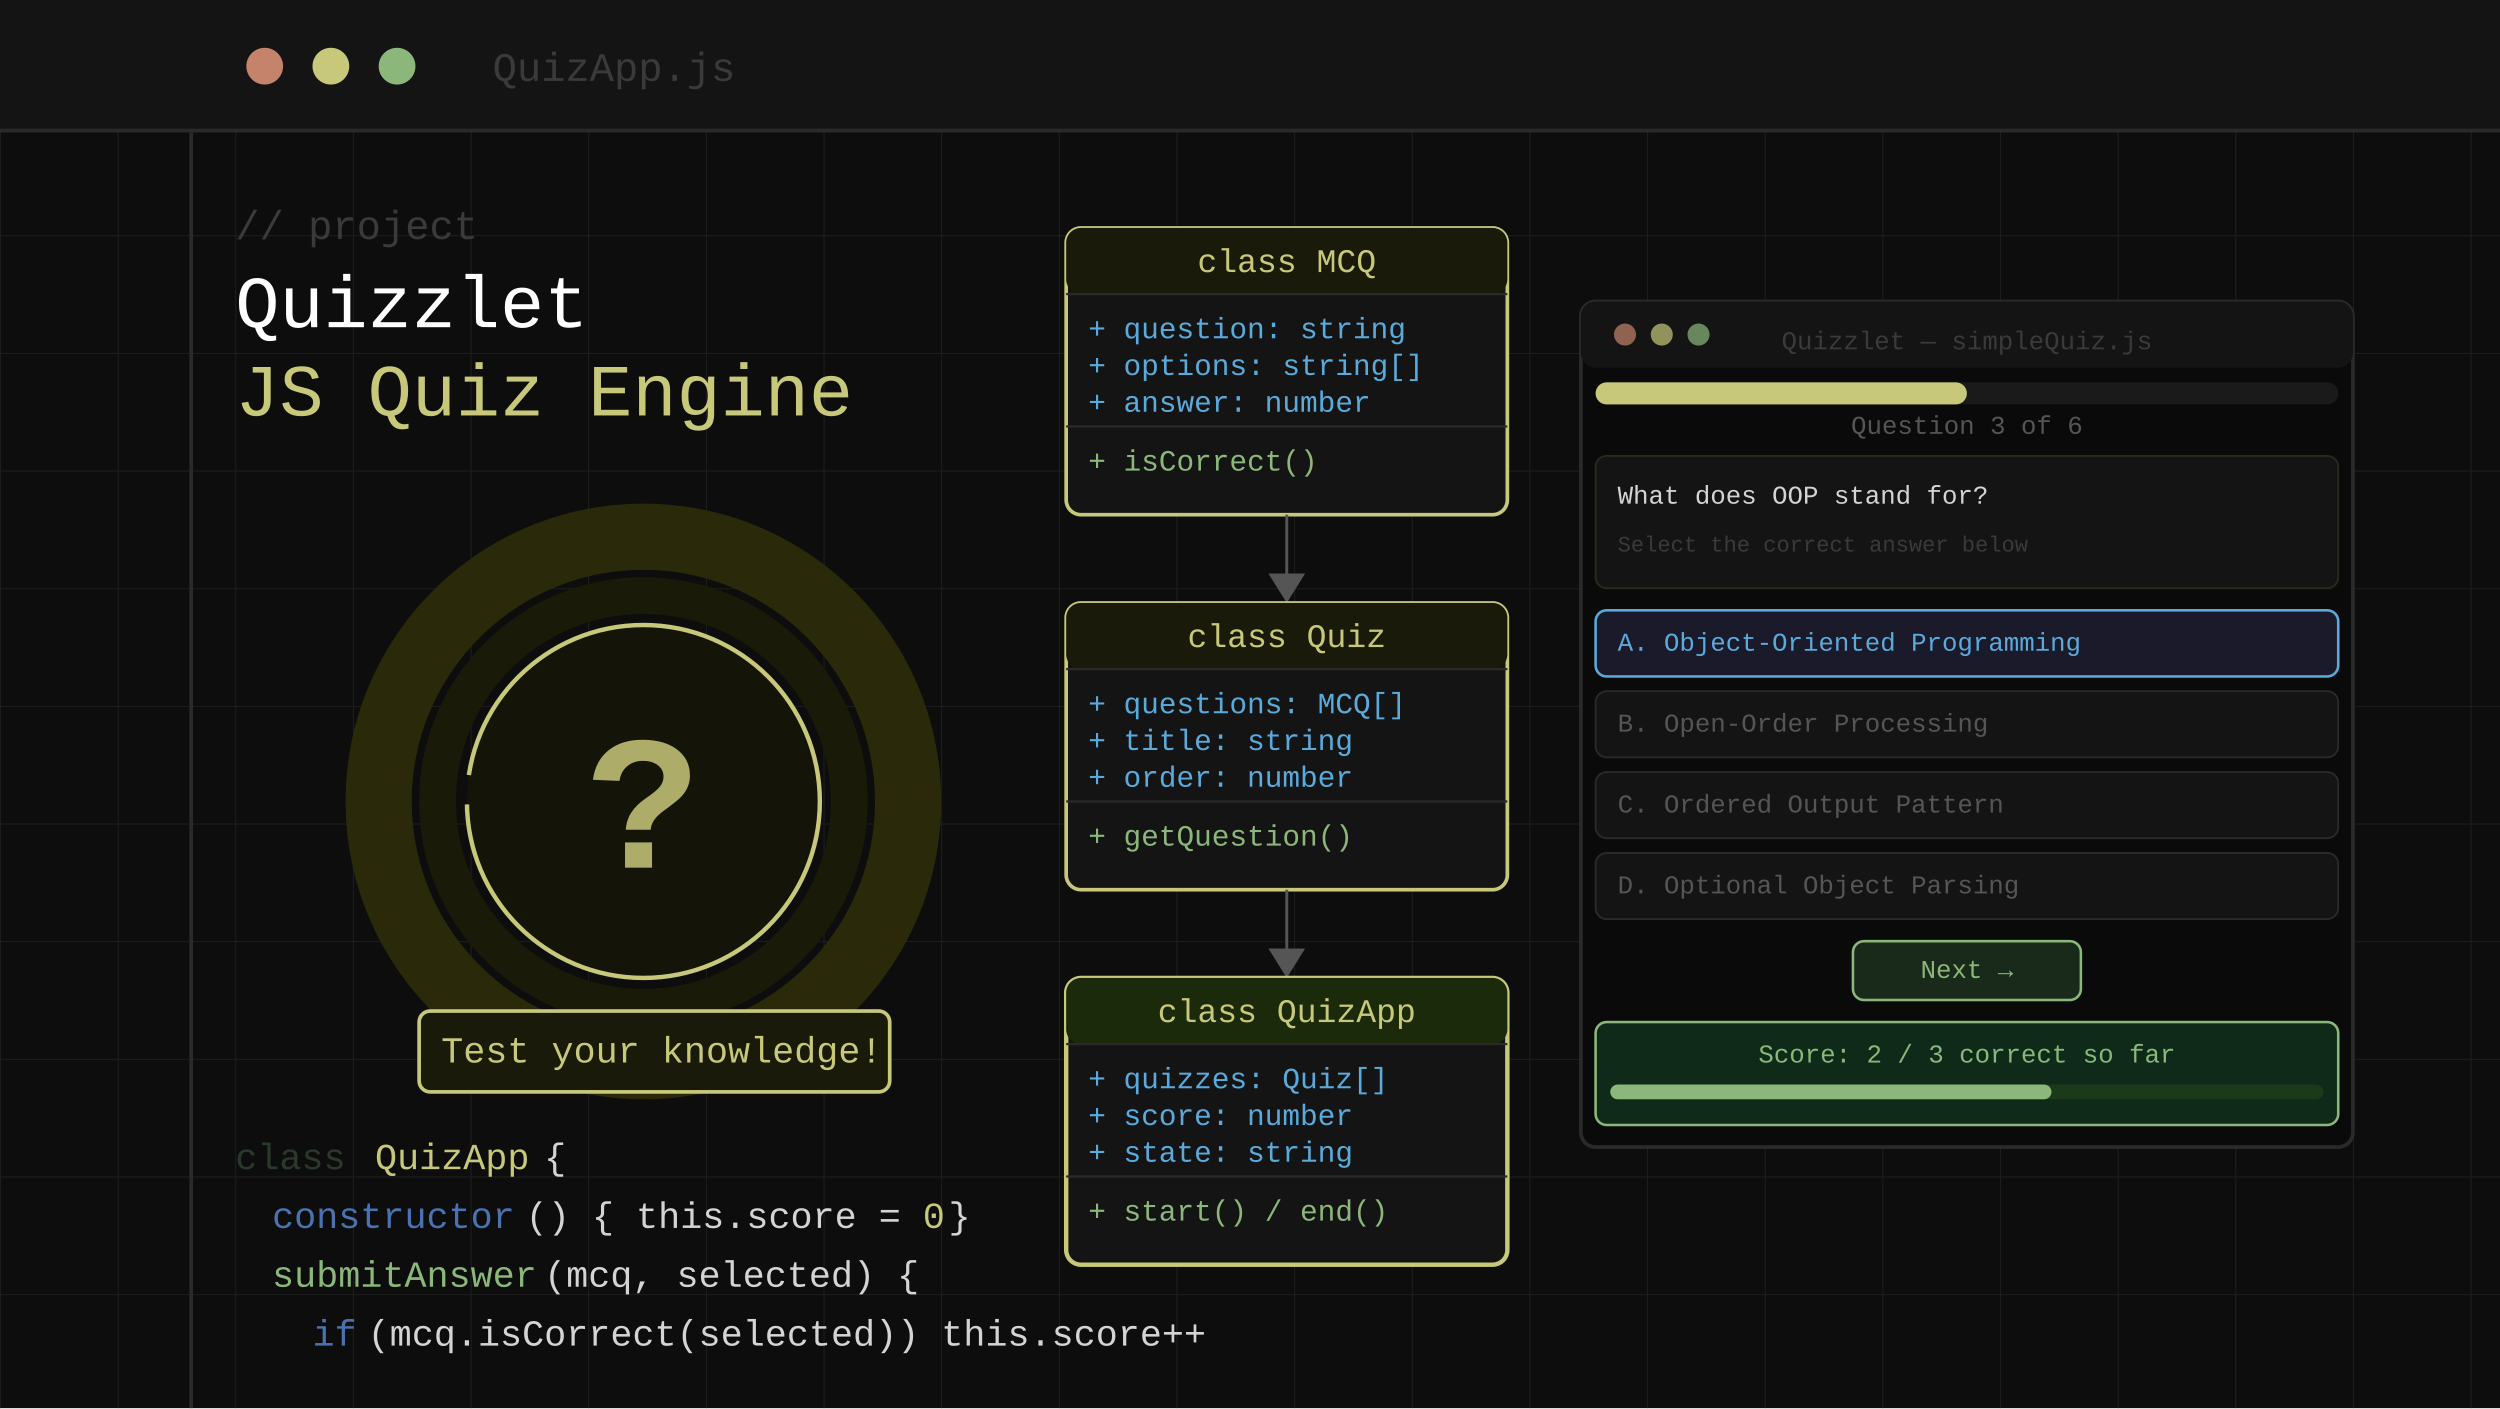
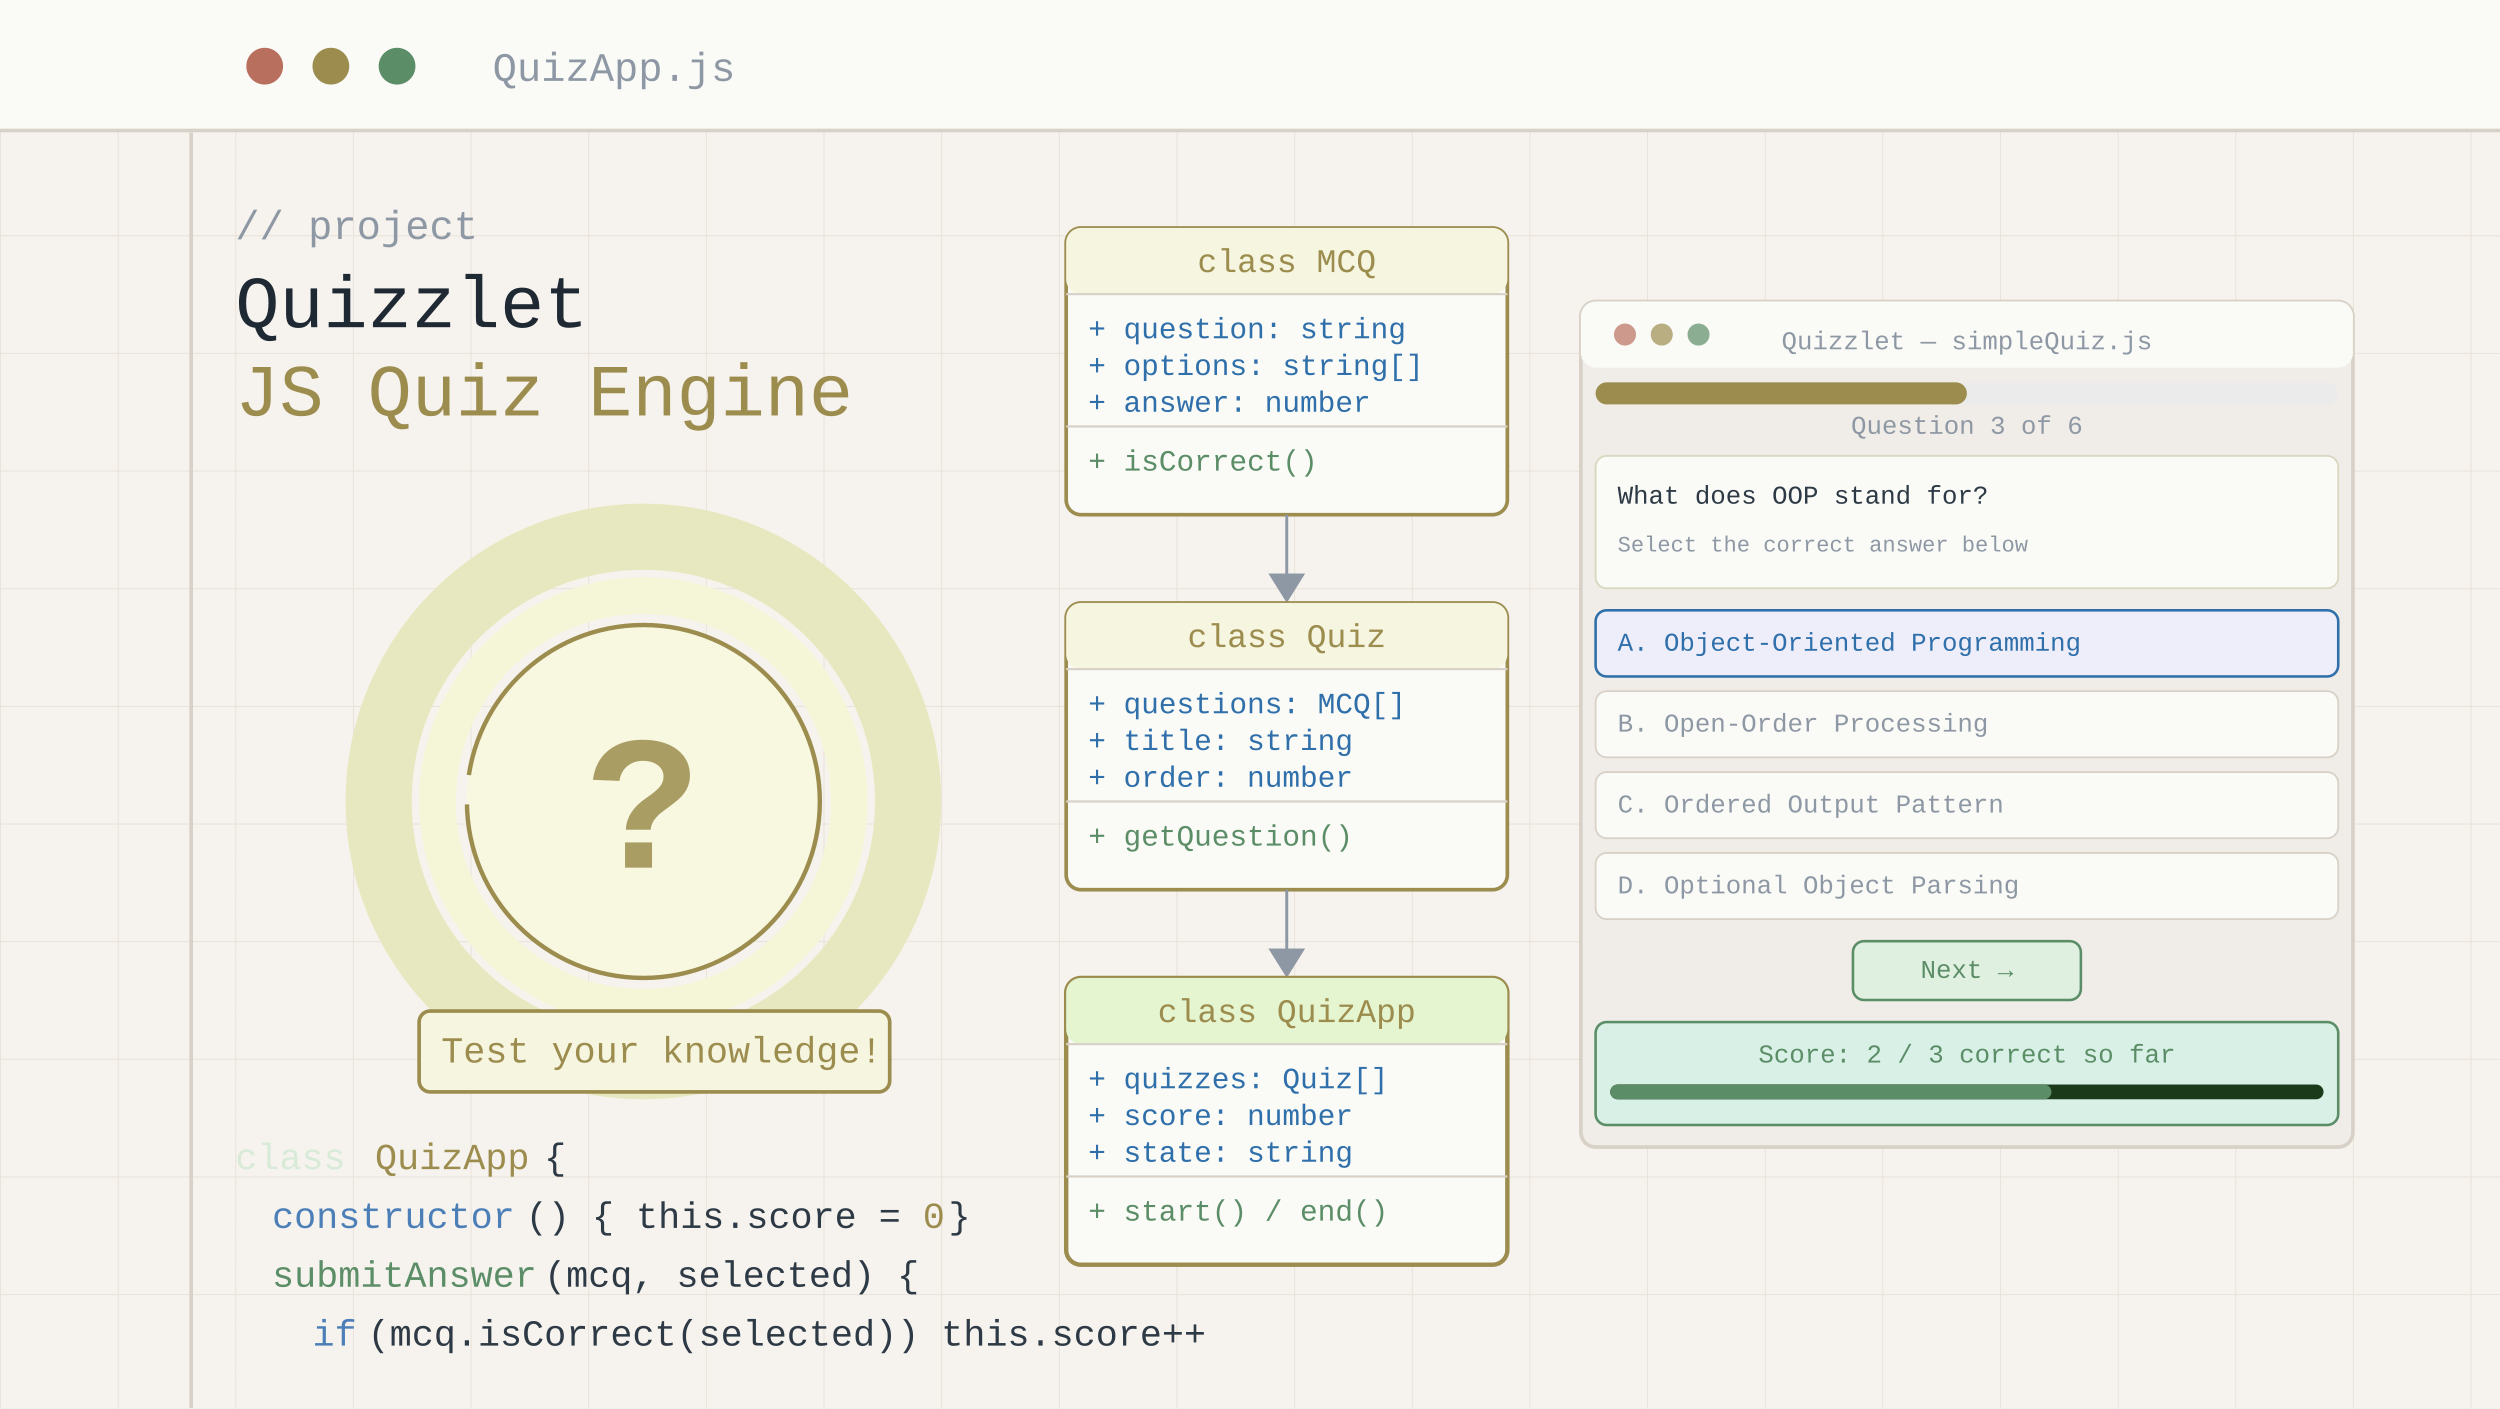
<svg xmlns="http://www.w3.org/2000/svg" width="100%" viewBox="0 0 680 383" role="img">
  <style>.mono{font-family:'JetBrains Mono','Courier New',monospace}</style>
-   <rect width="680" height="383" fill="#0d0d0d" />
+   <rect width="680" height="383" fill="#f6f3ee" />
  <defs>
    <pattern id="grid" width="32" height="32" patternUnits="userSpaceOnUse">
-       <path d="M 32 0 L 0 0 0 32" fill="none" stroke="#1e1e1e" stroke-width="0.5" />
+       <path d="M 32 0 L 0 0 0 32" fill="none" stroke="#e8e2d9" stroke-width="0.5" />
    </pattern>
  </defs>
  <rect width="680" height="383" fill="url(#grid)" />
-   <rect x="0" y="0" width="680" height="36" fill="#141414" />
-   <rect x="0" y="35" width="680" height="1" fill="#2a2a2a" />
-   <circle cx="72" cy="18" r="5" fill="#C4836A" />
-   <circle cx="90" cy="18" r="5" fill="#C8C87A" />
-   <circle cx="108" cy="18" r="5" fill="#8BB87A" />
-   <text x="134" y="22" class="mono" font-size="11" fill="#3a3a3a">QuizApp.js</text>
-   <line x1="52" y1="36" x2="52" y2="383" stroke="#2a2a2a" stroke-width="1" />
-   <text x="64" y="65" class="mono" font-size="11" fill="#3a3a3a">// project</text>
-   <text x="64" y="89" class="mono" font-size="20" font-weight="500" fill="#ffffff">Quizzlet</text>
-   <text x="64" y="113" class="mono" font-size="20" font-weight="500" fill="#C8C87A">JS Quiz Engine</text>
-   <circle cx="175" cy="218" r="72" fill="none" stroke="#2a2a0a" stroke-width="18" />
-   <circle cx="175" cy="218" r="56" fill="none" stroke="#1a1a08" stroke-width="10" />
-   <circle cx="175" cy="218" r="48" fill="#141408" stroke="#C8C87A" stroke-width="1.2" stroke-dasharray="150 8" />
-   <text x="175" y="236" class="mono" font-size="52" font-weight="700" fill="#C8C87A" text-anchor="middle" opacity="0.85">?</text>
-   <rect x="114" y="275" width="128" height="22" rx="3" fill="#1a1a0a" stroke="#C8C87A" stroke-width="1" />
-   <text x="120" y="289" class="mono" font-size="10" fill="#C8C87A">Test your knowledge!</text>
-   <rect x="290" y="62" width="120" height="78" rx="4" fill="#141414" stroke="#C8C87A" stroke-width="1" />
-   <rect x="290" y="62" width="120" height="18" rx="4" fill="#1a1a0a" />
-   <text x="350" y="74" class="mono" font-size="9" fill="#C8C87A" text-anchor="middle">class MCQ</text>
-   <line x1="290" y1="80" x2="410" y2="80" stroke="#2a2a2a" stroke-width="0.6" />
-   <text x="296" y="92" class="mono" font-size="8" fill="#5BAADC">+ question: string</text>
-   <text x="296" y="102" class="mono" font-size="8" fill="#5BAADC">+ options: string[]</text>
-   <text x="296" y="112" class="mono" font-size="8" fill="#5BAADC">+ answer: number</text>
-   <line x1="290" y1="116" x2="410" y2="116" stroke="#2a2a2a" stroke-width="0.6" />
-   <text x="296" y="128" class="mono" font-size="8" fill="#8BB87A">+ isCorrect()</text>
-   <line x1="350" y1="140" x2="350" y2="160" stroke="#555" stroke-width="0.8" />
-   <polygon points="350,164 345,156 355,156" fill="#555" />
-   <rect x="290" y="164" width="120" height="78" rx="4" fill="#141414" stroke="#C8C87A" stroke-width="1" />
-   <rect x="290" y="164" width="120" height="18" rx="4" fill="#1a1a0a" />
-   <text x="350" y="176" class="mono" font-size="9" fill="#C8C87A" text-anchor="middle">class Quiz</text>
-   <line x1="290" y1="182" x2="410" y2="182" stroke="#2a2a2a" stroke-width="0.6" />
-   <text x="296" y="194" class="mono" font-size="8" fill="#5BAADC">+ questions: MCQ[]</text>
-   <text x="296" y="204" class="mono" font-size="8" fill="#5BAADC">+ title: string</text>
-   <text x="296" y="214" class="mono" font-size="8" fill="#5BAADC">+ order: number</text>
-   <line x1="290" y1="218" x2="410" y2="218" stroke="#2a2a2a" stroke-width="0.6" />
-   <text x="296" y="230" class="mono" font-size="8" fill="#8BB87A">+ getQuestion()</text>
-   <line x1="350" y1="242" x2="350" y2="262" stroke="#555" stroke-width="0.8" />
-   <polygon points="350,266 345,258 355,258" fill="#555" />
-   <rect x="290" y="266" width="120" height="78" rx="4" fill="#141414" stroke="#C8C87A" stroke-width="1.2" />
-   <rect x="290" y="266" width="120" height="18" rx="4" fill="#1a2a0a" />
-   <text x="350" y="278" class="mono" font-size="9" fill="#C8C87A" text-anchor="middle">class QuizApp</text>
-   <line x1="290" y1="284" x2="410" y2="284" stroke="#2a2a2a" stroke-width="0.6" />
-   <text x="296" y="296" class="mono" font-size="8" fill="#5BAADC">+ quizzes: Quiz[]</text>
-   <text x="296" y="306" class="mono" font-size="8" fill="#5BAADC">+ score: number</text>
-   <text x="296" y="316" class="mono" font-size="8" fill="#5BAADC">+ state: string</text>
-   <line x1="290" y1="320" x2="410" y2="320" stroke="#2a2a2a" stroke-width="0.6" />
-   <text x="296" y="332" class="mono" font-size="8" fill="#8BB87A">+ start() / end()</text>
-   <rect x="430" y="82" width="210" height="230" rx="4" fill="#0a0a0a" stroke="#2a2a2a" stroke-width="1" />
-   <rect x="430" y="82" width="210" height="18" rx="4" fill="#141414" />
-   <circle cx="442" cy="91" r="3" fill="#C4836A" opacity="0.7" />
-   <circle cx="452" cy="91" r="3" fill="#C8C87A" opacity="0.7" />
-   <circle cx="462" cy="91" r="3" fill="#8BB87A" opacity="0.7" />
-   <text x="535" y="95" class="mono" font-size="7" fill="#3a3a3a" text-anchor="middle">
-     Quizzlet — simpleQuiz.js
-   </text>
-   <rect x="434" y="104" width="202" height="6" rx="3" fill="#1a1a1a" />
-   <rect x="434" y="104" width="101" height="6" rx="3" fill="#C8C87A" />
-   <text x="535" y="118" class="mono" font-size="7" fill="#555" text-anchor="middle">
-     Question 3 of 6
-   </text>
-   <rect x="434" y="124" width="202" height="36" rx="3" fill="#141414" stroke="#2a2a1a" stroke-width="0.5" />
-   <text x="440" y="137" class="mono" font-size="7" fill="#d4d4d4">
-     What does OOP stand for?
-   </text>
-   <text x="440" y="150" class="mono" font-size="6" fill="#3a3a3a">
-     Select the correct answer below
-   </text>
-   <rect x="434" y="166" width="202" height="18" rx="3" fill="#1a1a2a" stroke="#5BAADC" stroke-width="0.7" />
-   <text x="440" y="177" class="mono" font-size="7" fill="#5BAADC">
-     A.  Object-Oriented Programming
-   </text>
-   <rect x="434" y="188" width="202" height="18" rx="3" fill="#141414" stroke="#2a2a2a" stroke-width="0.5" />
-   <text x="440" y="199" class="mono" font-size="7" fill="#555">
-     B.  Open-Order Processing
-   </text>
-   <rect x="434" y="210" width="202" height="18" rx="3" fill="#141414" stroke="#2a2a2a" stroke-width="0.5" />
-   <text x="440" y="221" class="mono" font-size="7" fill="#555">
-     C.  Ordered Output Pattern
-   </text>
-   <rect x="434" y="232" width="202" height="18" rx="3" fill="#141414" stroke="#2a2a2a" stroke-width="0.5" />
-   <text x="440" y="243" class="mono" font-size="7" fill="#555">
-     D.  Optional Object Parsing
-   </text>
-   <rect x="504" y="256" width="62" height="16" rx="3" fill="#1a2a1a" stroke="#8BB87A" stroke-width="0.7" />
-   <text x="535" y="266" class="mono" font-size="7" fill="#8BB87A" text-anchor="middle">
-     Next →
-   </text>
-   <rect x="434" y="278" width="202" height="28" rx="3" fill="#0f2a18" stroke="#8BB87A" stroke-width="0.7" />
-   <text x="535" y="289" class="mono" font-size="7" fill="#8BB87A" text-anchor="middle">
-     Score: 2 / 3 correct so far
-   </text>
+   <rect x="0" y="0" width="680" height="36" fill="#fafaf7" />
+   <rect x="0" y="35" width="680" height="1" fill="#d8d1c7" />
+   <circle cx="72" cy="18" r="5" fill="#b86f5e" />
+   <circle cx="90" cy="18" r="5" fill="#9c8d4f" />
+   <circle cx="108" cy="18" r="5" fill="#5b8d67" />
+   <text x="134" y="22" class="mono" font-size="11" fill="#8e98a4">QuizApp.js</text>
+   <line x1="52" y1="36" x2="52" y2="383" stroke="#d8d1c7" stroke-width="1" />
+   <text x="64" y="65" class="mono" font-size="11" fill="#8e98a4">// project</text>
+   <text x="64" y="89" class="mono" font-size="20" font-weight="500" fill="#1f2933">Quizzlet</text>
+   <text x="64" y="113" class="mono" font-size="20" font-weight="500" fill="#9c8d4f">JS Quiz Engine</text>
+   <circle cx="175" cy="218" r="72" fill="none" stroke="#e8e8c0" stroke-width="18" />
+   <circle cx="175" cy="218" r="56" fill="none" stroke="#f5f5d8" stroke-width="10" />
+   <circle cx="175" cy="218" r="48" fill="#f8f8e0" stroke="#9c8d4f" stroke-width="1.2" stroke-dasharray="150 8" />
+   <text x="175" y="236" class="mono" font-size="52" font-weight="700" fill="#9c8d4f" text-anchor="middle" opacity="0.85">?</text>
+   <rect x="114" y="275" width="128" height="22" rx="3" fill="#f5f5e0" stroke="#9c8d4f" stroke-width="1" />
+   <text x="120" y="289" class="mono" font-size="10" fill="#9c8d4f">Test your knowledge!</text>
+   <rect x="290" y="62" width="120" height="78" rx="4" fill="#fafaf7" stroke="#9c8d4f" stroke-width="1" />
+   <rect x="290" y="62" width="120" height="18" rx="4" fill="#f5f5e0" />
+   <text x="350" y="74" class="mono" font-size="9" fill="#9c8d4f" text-anchor="middle">class MCQ</text>
+   <line x1="290" y1="80" x2="410" y2="80" stroke="#d8d1c7" stroke-width="0.6" />
+   <text x="296" y="92" class="mono" font-size="8" fill="#2f6faa">+ question: string</text>
+   <text x="296" y="102" class="mono" font-size="8" fill="#2f6faa">+ options: string[]</text>
+   <text x="296" y="112" class="mono" font-size="8" fill="#2f6faa">+ answer: number</text>
+   <line x1="290" y1="116" x2="410" y2="116" stroke="#d8d1c7" stroke-width="0.6" />
+   <text x="296" y="128" class="mono" font-size="8" fill="#5b8d67">+ isCorrect()</text>
+   <line x1="350" y1="140" x2="350" y2="160" stroke="#8e98a4" stroke-width="0.8" />
+   <polygon points="350,164 345,156 355,156" fill="#8e98a4" />
+   <rect x="290" y="164" width="120" height="78" rx="4" fill="#fafaf7" stroke="#9c8d4f" stroke-width="1" />
+   <rect x="290" y="164" width="120" height="18" rx="4" fill="#f5f5e0" />
+   <text x="350" y="176" class="mono" font-size="9" fill="#9c8d4f" text-anchor="middle">class Quiz</text>
+   <line x1="290" y1="182" x2="410" y2="182" stroke="#d8d1c7" stroke-width="0.6" />
+   <text x="296" y="194" class="mono" font-size="8" fill="#2f6faa">+ questions: MCQ[]</text>
+   <text x="296" y="204" class="mono" font-size="8" fill="#2f6faa">+ title: string</text>
+   <text x="296" y="214" class="mono" font-size="8" fill="#2f6faa">+ order: number</text>
+   <line x1="290" y1="218" x2="410" y2="218" stroke="#d8d1c7" stroke-width="0.6" />
+   <text x="296" y="230" class="mono" font-size="8" fill="#5b8d67">+ getQuestion()</text>
+   <line x1="350" y1="242" x2="350" y2="262" stroke="#8e98a4" stroke-width="0.8" />
+   <polygon points="350,266 345,258 355,258" fill="#8e98a4" />
+   <rect x="290" y="266" width="120" height="78" rx="4" fill="#fafaf7" stroke="#9c8d4f" stroke-width="1.2" />
+   <rect x="290" y="266" width="120" height="18" rx="4" fill="#e5f5d0" />
+   <text x="350" y="278" class="mono" font-size="9" fill="#9c8d4f" text-anchor="middle">class QuizApp</text>
+   <line x1="290" y1="284" x2="410" y2="284" stroke="#d8d1c7" stroke-width="0.6" />
+   <text x="296" y="296" class="mono" font-size="8" fill="#2f6faa">+ quizzes: Quiz[]</text>
+   <text x="296" y="306" class="mono" font-size="8" fill="#2f6faa">+ score: number</text>
+   <text x="296" y="316" class="mono" font-size="8" fill="#2f6faa">+ state: string</text>
+   <line x1="290" y1="320" x2="410" y2="320" stroke="#d8d1c7" stroke-width="0.6" />
+   <text x="296" y="332" class="mono" font-size="8" fill="#5b8d67">+ start() / end()</text>
+   <rect x="430" y="82" width="210" height="230" rx="4" fill="#f0ede8" stroke="#d8d1c7" stroke-width="1" />
+   <rect x="430" y="82" width="210" height="18" rx="4" fill="#fafaf7" />
+   <circle cx="442" cy="91" r="3" fill="#b86f5e" opacity="0.7" />
+   <circle cx="452" cy="91" r="3" fill="#9c8d4f" opacity="0.7" />
+   <circle cx="462" cy="91" r="3" fill="#5b8d67" opacity="0.7" />
+   <text x="535" y="95" class="mono" font-size="7" fill="#8e98a4" text-anchor="middle">Quizzlet — simpleQuiz.js</text>
+   <rect x="434" y="104" width="202" height="6" rx="3" fill="#ebebeb" />
+   <rect x="434" y="104" width="101" height="6" rx="3" fill="#9c8d4f" />
+   <text x="535" y="118" class="mono" font-size="7" fill="#8e98a4" text-anchor="middle">Question 3 of 6</text>
+   <rect x="434" y="124" width="202" height="36" rx="3" fill="#fafaf7" stroke="#d8d8c0" stroke-width="0.5" />
+   <text x="440" y="137" class="mono" font-size="7" fill="#2d3a45">What does OOP stand for?</text>
+   <text x="440" y="150" class="mono" font-size="6" fill="#8e98a4">Select the correct answer below</text>
+   <rect x="434" y="166" width="202" height="18" rx="3" fill="#eeeefa" stroke="#2f6faa" stroke-width="0.7" />
+   <text x="440" y="177" class="mono" font-size="7" fill="#2f6faa">A.  Object-Oriented Programming</text>
+   <rect x="434" y="188" width="202" height="18" rx="3" fill="#fafaf7" stroke="#d8d1c7" stroke-width="0.5" />
+   <text x="440" y="199" class="mono" font-size="7" fill="#8e98a4">B.  Open-Order Processing</text>
+   <rect x="434" y="210" width="202" height="18" rx="3" fill="#fafaf7" stroke="#d8d1c7" stroke-width="0.5" />
+   <text x="440" y="221" class="mono" font-size="7" fill="#8e98a4">C.  Ordered Output Pattern</text>
+   <rect x="434" y="232" width="202" height="18" rx="3" fill="#fafaf7" stroke="#d8d1c7" stroke-width="0.5" />
+   <text x="440" y="243" class="mono" font-size="7" fill="#8e98a4">D.  Optional Object Parsing</text>
+   <rect x="504" y="256" width="62" height="16" rx="3" fill="#e0f0e0" stroke="#5b8d67" stroke-width="0.7" />
+   <text x="535" y="266" class="mono" font-size="7" fill="#5b8d67" text-anchor="middle">Next →</text>
+   <rect x="434" y="278" width="202" height="28" rx="3" fill="#d8f0e5" stroke="#5b8d67" stroke-width="0.7" />
+   <text x="535" y="289" class="mono" font-size="7" fill="#5b8d67" text-anchor="middle">Score: 2 / 3 correct so far</text>
  <rect x="438" y="295" width="194" height="4" rx="2" fill="#1a3a1a" />
-   <rect x="438" y="295" width="120" height="4" rx="2" fill="#8BB87A" />
-   <text x="64" y="318" class="mono" font-size="10" fill="#2a3a2a">class</text>
-   <text x="102" y="318" class="mono" font-size="10" fill="#C8C87A"> QuizApp</text>
-   <text x="148" y="318" class="mono" font-size="10" fill="#d4d4d4"> {</text>
-   <text x="74" y="334" class="mono" font-size="10" fill="#4A72B0">  constructor</text>
-   <text x="143" y="334" class="mono" font-size="10" fill="#d4d4d4">() { this.score = </text>
-   <text x="251" y="334" class="mono" font-size="10" fill="#C8C87A">0</text>
-   <text x="258" y="334" class="mono" font-size="10" fill="#d4d4d4"> }</text>
-   <text x="74" y="350" class="mono" font-size="10" fill="#8BB87A">  submitAnswer</text>
-   <text x="148" y="350" class="mono" font-size="10" fill="#d4d4d4">(mcq, selected) {</text>
-   <text x="85" y="366" class="mono" font-size="10" fill="#4A72B0">    if</text>
-   <text x="100" y="366" class="mono" font-size="10" fill="#d4d4d4"> (mcq.isCorrect(selected)) this.score++</text>
+   <rect x="438" y="295" width="120" height="4" rx="2" fill="#5b8d67" />
+   <text x="64" y="318" class="mono" font-size="10" fill="#d8ead8">class</text>
+   <text x="102" y="318" class="mono" font-size="10" fill="#9c8d4f"> QuizApp</text>
+   <text x="148" y="318" class="mono" font-size="10" fill="#2d3a45"> {</text>
+   <text x="74" y="334" class="mono" font-size="10" fill="#4c7fb8">  constructor</text>
+   <text x="143" y="334" class="mono" font-size="10" fill="#2d3a45">() { this.score = </text>
+   <text x="251" y="334" class="mono" font-size="10" fill="#9c8d4f">0</text>
+   <text x="258" y="334" class="mono" font-size="10" fill="#2d3a45"> }</text>
+   <text x="74" y="350" class="mono" font-size="10" fill="#5b8d67">  submitAnswer</text>
+   <text x="148" y="350" class="mono" font-size="10" fill="#2d3a45">(mcq, selected) {</text>
+   <text x="85" y="366" class="mono" font-size="10" fill="#4c7fb8">    if</text>
+   <text x="100" y="366" class="mono" font-size="10" fill="#2d3a45"> (mcq.isCorrect(selected)) this.score++</text>
</svg>
